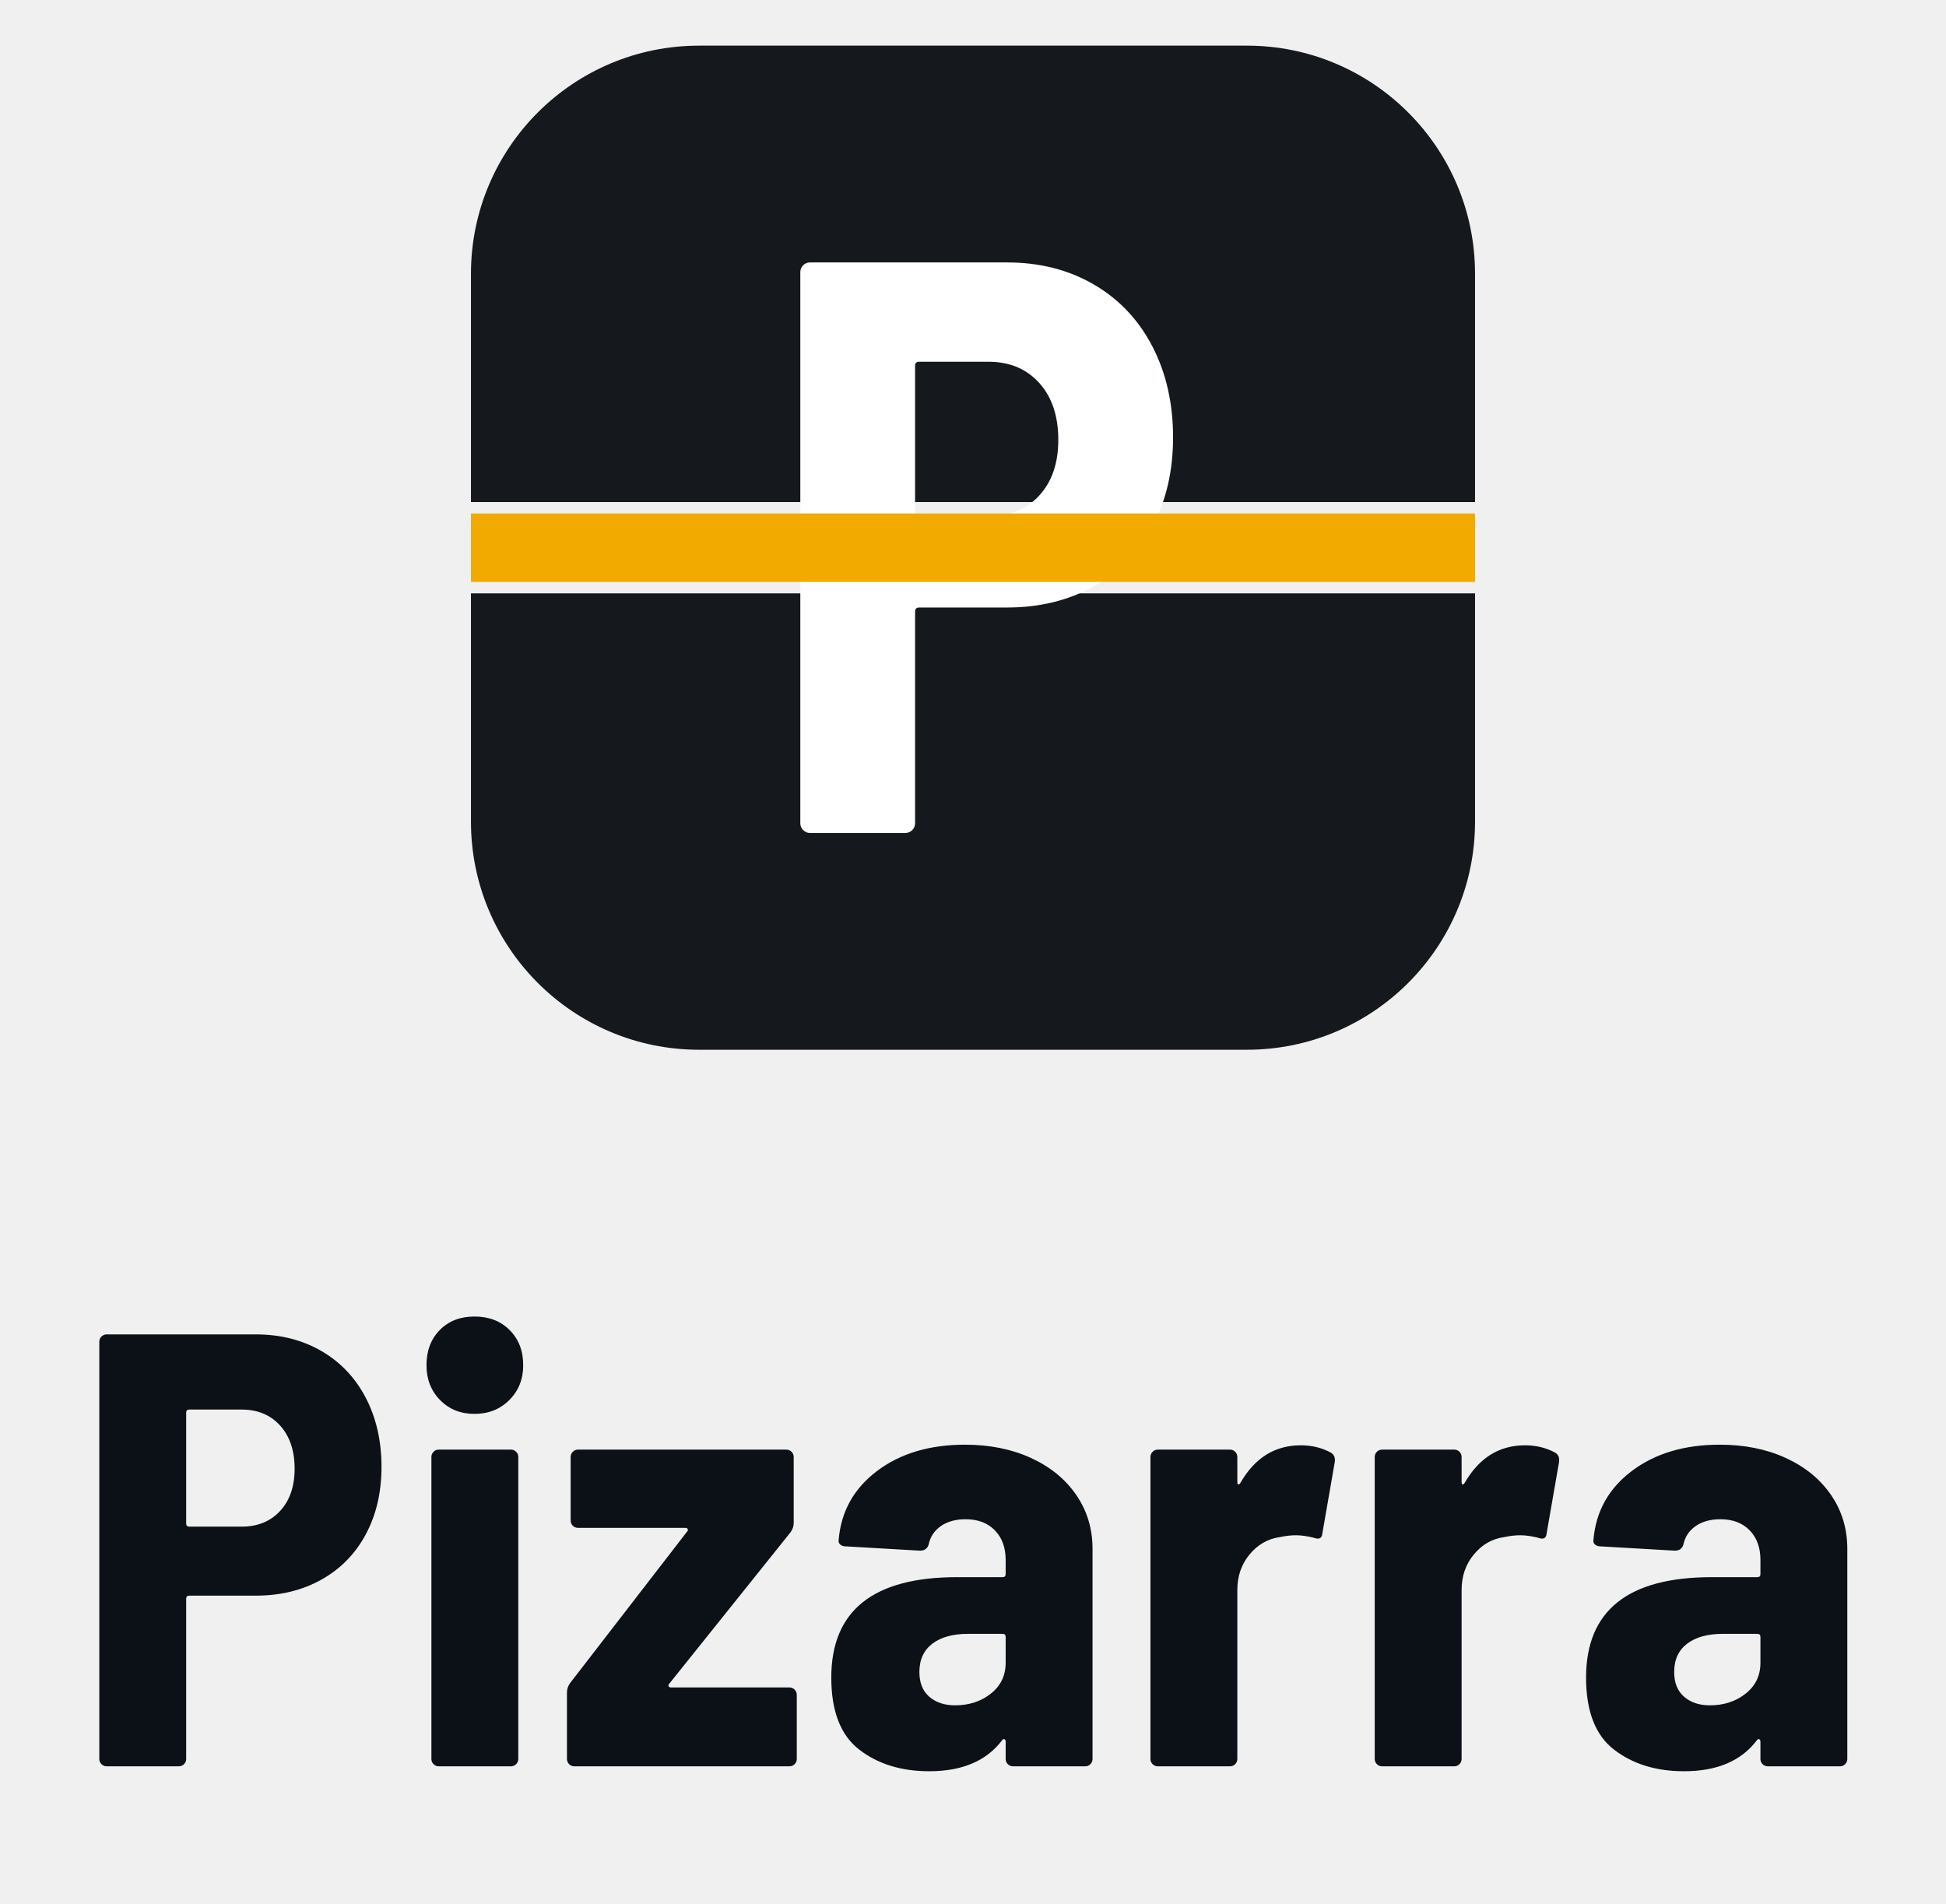
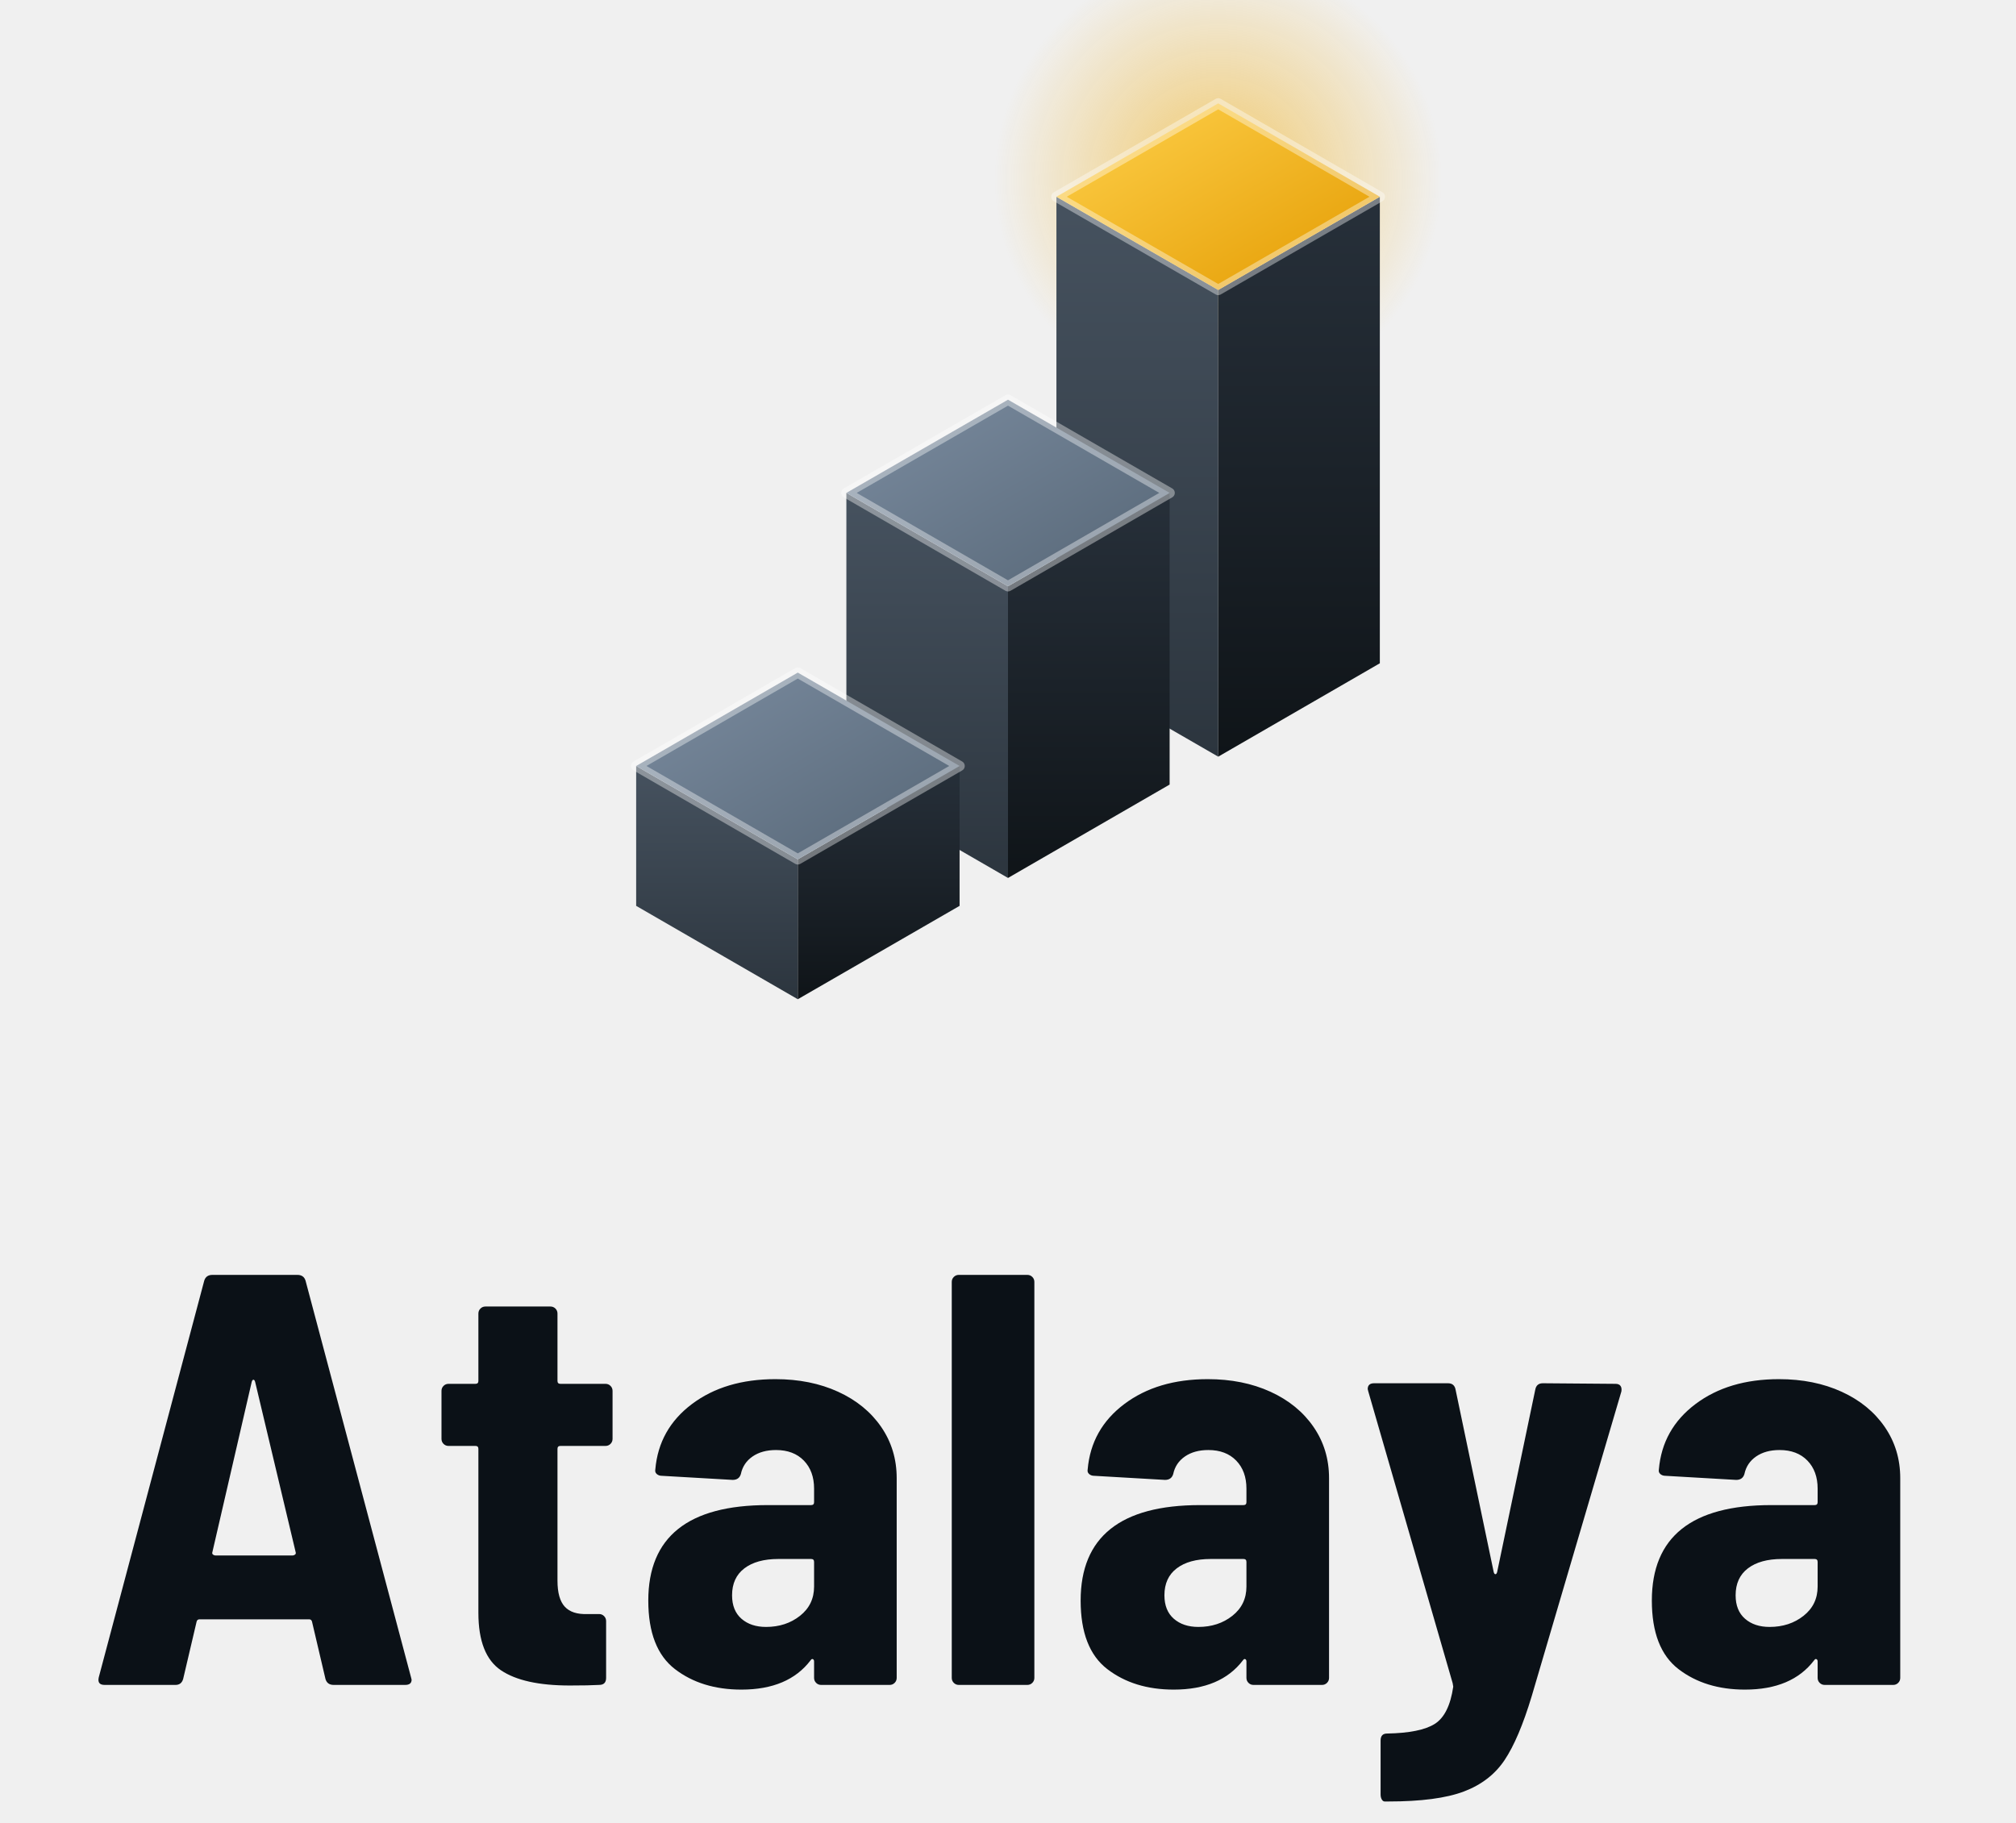
- <svg xmlns="http://www.w3.org/2000/svg" viewBox="0 0 113.7 111.2" role="img" aria-label="Pizarra">
-   <g transform="translate(24.85 0) scale(1.333333)">
-     <path d="M2 22V12A10 10 0 0 1 12 2h24a10 10 0 0 1 10 10v10z" fill="#15191D" />
-     <path d="M2 26v10a10 10 0 0 0 10 10h24a10 10 0 0 0 10-10V26z" fill="#15191D" />
-     <path d="M32.767 19.168Q32.767 21.379 31.857 23.073Q30.948 24.767 29.29 25.694Q27.631 26.621 25.492 26.621H21.64Q21.462 26.621 21.462 26.8V36.072Q21.462 36.25 21.337 36.375Q21.212 36.5 21.034 36.5H16.861Q16.683 36.5 16.558 36.375Q16.433 36.25 16.433 36.072V11.928Q16.433 11.75 16.558 11.625Q16.683 11.5 16.861 11.5H25.492Q27.631 11.5 29.29 12.463Q30.948 13.426 31.857 15.173Q32.767 16.921 32.767 19.168ZM27.738 19.275Q27.738 17.705 26.9 16.778Q26.062 15.851 24.671 15.851H21.64Q21.462 15.851 21.462 16.029V22.449Q21.462 22.627 21.64 22.627H24.671Q26.062 22.627 26.9 21.718Q27.738 20.808 27.738 19.275Z" fill="#FFFFFF" />
-     <rect x="2" y="22.5" width="44" height="3" fill="#F2A900" />
+ <svg xmlns="http://www.w3.org/2000/svg" viewBox="0 0 117.0 105.8" role="img" aria-label="Atalaya">
+   <defs>
+     <linearGradient id="v-top" x1="0" y1="0" x2="1" y2="1">
+       <stop offset="0" style="stop-color:#7B8CA0" />
+       <stop offset="1" style="stop-color:#566676" />
+     </linearGradient>
+     <linearGradient id="v-left" x1="0" y1="0" x2="0" y2="1">
+       <stop offset="0" style="stop-color:#46525F" />
+       <stop offset="1" style="stop-color:#2C353E" />
+     </linearGradient>
+     <linearGradient id="v-right" x1="0" y1="0" x2="0" y2="1">
+       <stop offset="0" style="stop-color:#27303A" />
+       <stop offset="1" style="stop-color:#0F1418" />
+     </linearGradient>
+     <linearGradient id="v-amber" x1="0" y1="0" x2="1" y2="1">
+       <stop offset="0" style="stop-color:#FFD24D" />
+       <stop offset="1" style="stop-color:#E39A00" />
+     </linearGradient>
+     <radialGradient id="v-glow">
+       <stop offset="0" stop-color="#F2A900" stop-opacity=".55" />
+       <stop offset="1" stop-color="#F2A900" stop-opacity="0" />
+     </radialGradient>
+   </defs>
+   <g transform="translate(26.5 0)">
+     <circle cx="44.20" cy="10.42" r="13" fill="url(#v-glow)" />
+     <polygon points="34.81,38.50 44.20,43.92 44.20,16.83 34.81,11.42" fill="url(#v-left)" />
+     <polygon points="44.20,43.92 53.58,38.50 53.58,11.42 44.20,16.83" fill="url(#v-right)" />
+     <polygon points="34.81,11.42 44.20,16.83 53.58,11.42 44.20,6.00" fill="url(#v-amber)" stroke="rgba(255,255,255,.38)" stroke-width=".6" stroke-linejoin="round" />
+     <polygon points="22.62,45.54 32.00,50.96 32.00,34.03 22.62,28.61" fill="url(#v-left)" />
+     <polygon points="32.00,50.96 41.38,45.54 41.38,28.61 32.00,34.03" fill="url(#v-right)" />
+     <polygon points="22.62,28.61 32.00,34.03 41.38,28.61 32.00,23.20" fill="url(#v-top)" stroke="rgba(255,255,255,.38)" stroke-width=".6" stroke-linejoin="round" />
+     <polygon points="10.42,52.58 19.80,58.00 19.80,49.88 10.42,44.46" fill="url(#v-left)" />
+     <polygon points="19.80,58.00 29.19,52.58 29.19,44.46 19.80,49.88" fill="url(#v-right)" />
+     <polygon points="10.42,44.46 19.80,49.88 29.19,44.46 19.80,39.04" fill="url(#v-top)" stroke="rgba(255,255,255,.38)" stroke-width=".6" stroke-linejoin="round" />
  </g>
-   <path d="M22.29 85.704Q22.29 87.936 21.372 89.646Q20.454 91.356 18.78 92.292Q17.106 93.228 14.946 93.228H11.058Q10.878 93.228 10.878 93.408V102.768Q10.878 102.948 10.752 103.074Q10.626 103.2 10.446 103.2H6.234Q6.054 103.2 5.928 103.074Q5.802 102.948 5.802 102.768V78.396Q5.802 78.216 5.928 78.09Q6.054 77.964 6.234 77.964H14.946Q17.106 77.964 18.78 78.936Q20.454 79.908 21.372 81.672Q22.29 83.436 22.29 85.704ZM17.214 85.812Q17.214 84.228 16.368 83.292Q15.522 82.356 14.118 82.356H11.058Q10.878 82.356 10.878 82.536V89.016Q10.878 89.196 11.058 89.196H14.118Q15.522 89.196 16.368 88.278Q17.214 87.36 17.214 85.812ZM24.918 79.764Q24.918 78.504 25.692 77.712Q26.466 76.92 27.726 76.92Q28.986 76.92 29.778 77.712Q30.57 78.504 30.57 79.764Q30.57 80.988 29.76 81.798Q28.95 82.608 27.726 82.608Q26.502 82.608 25.71 81.798Q24.918 80.988 24.918 79.764ZM25.206 102.768V85.128Q25.206 84.948 25.332 84.822Q25.458 84.696 25.638 84.696H29.85Q30.03 84.696 30.156 84.822Q30.282 84.948 30.282 85.128V102.768Q30.282 102.948 30.156 103.074Q30.03 103.2 29.85 103.2H25.638Q25.458 103.2 25.332 103.074Q25.206 102.948 25.206 102.768ZM33.126 102.768V98.88Q33.126 98.592 33.306 98.34L40.146 89.484Q40.218 89.412 40.182 89.34Q40.146 89.268 40.038 89.268H33.774Q33.594 89.268 33.468 89.142Q33.342 89.016 33.342 88.836V85.128Q33.342 84.948 33.468 84.822Q33.594 84.696 33.774 84.696H45.942Q46.122 84.696 46.248 84.822Q46.374 84.948 46.374 85.128V88.98Q46.374 89.268 46.194 89.52L39.102 98.376Q39.03 98.448 39.066 98.52Q39.102 98.592 39.21 98.592H46.122Q46.302 98.592 46.428 98.718Q46.554 98.844 46.554 99.024V102.768Q46.554 102.948 46.428 103.074Q46.302 103.2 46.122 103.2H33.558Q33.378 103.2 33.252 103.074Q33.126 102.948 33.126 102.768ZM63.834 90.492V102.768Q63.834 102.948 63.708 103.074Q63.582 103.2 63.402 103.2H59.19Q59.01 103.2 58.884 103.074Q58.758 102.948 58.758 102.768V101.76Q58.758 101.652 58.686 101.616Q58.614 101.58 58.542 101.688Q57.174 103.488 54.294 103.488Q51.846 103.488 50.208 102.228Q48.57 100.968 48.57 98.016Q48.57 92.148 55.914 92.148H58.578Q58.758 92.148 58.758 91.968V91.14Q58.758 90.06 58.128 89.412Q57.498 88.764 56.418 88.764Q55.554 88.764 54.978 89.16Q54.402 89.556 54.258 90.24Q54.15 90.6 53.754 90.6L49.398 90.348Q49.218 90.348 49.092 90.24Q48.966 90.132 49.002 89.952Q49.218 87.468 51.252 85.938Q53.286 84.408 56.382 84.408Q58.542 84.408 60.234 85.182Q61.926 85.956 62.88 87.342Q63.834 88.728 63.834 90.492ZM58.758 97.152V95.64Q58.758 95.46 58.578 95.46H56.562Q55.23 95.46 54.474 96.036Q53.718 96.612 53.718 97.692Q53.718 98.628 54.294 99.132Q54.87 99.636 55.806 99.636Q57.03 99.636 57.894 98.952Q58.758 98.268 58.758 97.152ZM77.766 84.876Q78.054 85.056 77.982 85.452L77.262 89.592Q77.226 90.024 76.758 89.844Q76.182 89.7 75.714 89.7Q75.282 89.7 74.778 89.808Q73.734 89.952 73.014 90.816Q72.294 91.68 72.294 92.904V102.768Q72.294 102.948 72.168 103.074Q72.042 103.2 71.862 103.2H67.65Q67.47 103.2 67.344 103.074Q67.218 102.948 67.218 102.768V85.128Q67.218 84.948 67.344 84.822Q67.47 84.696 67.65 84.696H71.862Q72.042 84.696 72.168 84.822Q72.294 84.948 72.294 85.128V86.568Q72.294 86.712 72.348 86.73Q72.402 86.748 72.474 86.64Q73.734 84.444 76.002 84.444Q76.974 84.444 77.766 84.876ZM90.87 84.876Q91.158 85.056 91.086 85.452L90.366 89.592Q90.33 90.024 89.862 89.844Q89.286 89.7 88.818 89.7Q88.386 89.7 87.882 89.808Q86.838 89.952 86.118 90.816Q85.398 91.68 85.398 92.904V102.768Q85.398 102.948 85.272 103.074Q85.146 103.2 84.966 103.2H80.754Q80.574 103.2 80.448 103.074Q80.322 102.948 80.322 102.768V85.128Q80.322 84.948 80.448 84.822Q80.574 84.696 80.754 84.696H84.966Q85.146 84.696 85.272 84.822Q85.398 84.948 85.398 85.128V86.568Q85.398 86.712 85.452 86.73Q85.506 86.748 85.578 86.64Q86.838 84.444 89.106 84.444Q90.078 84.444 90.87 84.876ZM107.934 90.492V102.768Q107.934 102.948 107.808 103.074Q107.682 103.2 107.502 103.2H103.29Q103.11 103.2 102.984 103.074Q102.858 102.948 102.858 102.768V101.76Q102.858 101.652 102.786 101.616Q102.714 101.58 102.642 101.688Q101.274 103.488 98.394 103.488Q95.946 103.488 94.308 102.228Q92.67 100.968 92.67 98.016Q92.67 92.148 100.014 92.148H102.678Q102.858 92.148 102.858 91.968V91.14Q102.858 90.06 102.228 89.412Q101.598 88.764 100.518 88.764Q99.654 88.764 99.078 89.16Q98.502 89.556 98.358 90.24Q98.25 90.6 97.854 90.6L93.498 90.348Q93.318 90.348 93.192 90.24Q93.066 90.132 93.102 89.952Q93.318 87.468 95.352 85.938Q97.386 84.408 100.482 84.408Q102.642 84.408 104.334 85.182Q106.026 85.956 106.98 87.342Q107.934 88.728 107.934 90.492ZM102.858 97.152V95.64Q102.858 95.46 102.678 95.46H100.662Q99.33 95.46 98.574 96.036Q97.818 96.612 97.818 97.692Q97.818 98.628 98.394 99.132Q98.97 99.636 99.906 99.636Q101.13 99.636 101.994 98.952Q102.858 98.268 102.858 97.152Z" fill="#0B1117" />
+   <path d="M18.89 97.46 18.108 94.128Q18.074 93.992 17.938 93.992H11.58Q11.444 93.992 11.41 94.128L10.628 97.46Q10.526 97.8 10.186 97.8H6.072Q5.63 97.8 5.732 97.358L11.852 74.34Q11.954 74.0 12.328 74.0H17.258Q17.632 74.0 17.734 74.34L23.854 97.358L23.888 97.494Q23.888 97.8 23.514 97.8H19.366Q18.992 97.8 18.89 97.46ZM12.498 90.286H16.986Q17.054 90.286 17.122 90.235Q17.19 90.184 17.156 90.082L14.81 80.222Q14.776 80.086 14.708 80.086Q14.64 80.086 14.606 80.222L12.328 90.082Q12.294 90.184 12.362 90.235Q12.43 90.286 12.498 90.286ZM35.142 83.928H32.524Q32.354 83.928 32.354 84.098V91.748Q32.354 92.802 32.779 93.261Q33.204 93.72 34.088 93.686H34.768Q34.938 93.686 35.057 93.805Q35.176 93.924 35.176 94.094V97.392Q35.176 97.8 34.768 97.8Q34.19 97.834 33.068 97.834Q30.382 97.834 29.073 96.95Q27.764 96.066 27.764 93.618V84.098Q27.764 83.928 27.594 83.928H26.03Q25.86 83.928 25.741 83.809Q25.622 83.69 25.622 83.52V80.732Q25.622 80.562 25.741 80.443Q25.86 80.324 26.03 80.324H27.594Q27.764 80.324 27.764 80.154V76.244Q27.764 76.074 27.883 75.955Q28.002 75.836 28.172 75.836H31.946Q32.116 75.836 32.235 75.955Q32.354 76.074 32.354 76.244V80.154Q32.354 80.324 32.524 80.324H35.142Q35.312 80.324 35.431 80.443Q35.55 80.562 35.55 80.732V83.52Q35.55 83.69 35.431 83.809Q35.312 83.928 35.142 83.928ZM52.04 85.798V97.392Q52.04 97.562 51.921 97.681Q51.802 97.8 51.632 97.8H47.654Q47.484 97.8 47.365 97.681Q47.246 97.562 47.246 97.392V96.44Q47.246 96.338 47.178 96.304Q47.11 96.27 47.042 96.372Q45.75 98.072 43.03 98.072Q40.718 98.072 39.171 96.882Q37.624 95.692 37.624 92.904Q37.624 87.362 44.56 87.362H47.076Q47.246 87.362 47.246 87.192V86.41Q47.246 85.39 46.651 84.778Q46.056 84.166 45.036 84.166Q44.22 84.166 43.676 84.54Q43.132 84.914 42.996 85.56Q42.894 85.9 42.52 85.9L38.406 85.662Q38.236 85.662 38.117 85.56Q37.998 85.458 38.032 85.288Q38.236 82.942 40.157 81.497Q42.078 80.052 45.002 80.052Q47.042 80.052 48.64 80.783Q50.238 81.514 51.139 82.823Q52.04 84.132 52.04 85.798ZM47.246 92.088V90.66Q47.246 90.49 47.076 90.49H45.172Q43.914 90.49 43.2 91.034Q42.486 91.578 42.486 92.598Q42.486 93.482 43.03 93.958Q43.574 94.434 44.458 94.434Q45.614 94.434 46.43 93.788Q47.246 93.142 47.246 92.088ZM55.236 97.392V74.408Q55.236 74.238 55.355 74.119Q55.474 74.0 55.644 74.0H59.622Q59.792 74.0 59.911 74.119Q60.03 74.238 60.03 74.408V97.392Q60.03 97.562 59.911 97.681Q59.792 97.8 59.622 97.8H55.644Q55.474 97.8 55.355 97.681Q55.236 97.562 55.236 97.392ZM77.132 85.798V97.392Q77.132 97.562 77.013 97.681Q76.894 97.8 76.724 97.8H72.746Q72.576 97.8 72.457 97.681Q72.338 97.562 72.338 97.392V96.44Q72.338 96.338 72.27 96.304Q72.202 96.27 72.134 96.372Q70.842 98.072 68.122 98.072Q65.81 98.072 64.263 96.882Q62.716 95.692 62.716 92.904Q62.716 87.362 69.652 87.362H72.168Q72.338 87.362 72.338 87.192V86.41Q72.338 85.39 71.743 84.778Q71.148 84.166 70.128 84.166Q69.312 84.166 68.768 84.54Q68.224 84.914 68.088 85.56Q67.986 85.9 67.612 85.9L63.498 85.662Q63.328 85.662 63.209 85.56Q63.09 85.458 63.124 85.288Q63.328 82.942 65.249 81.497Q67.17 80.052 70.094 80.052Q72.134 80.052 73.732 80.783Q75.33 81.514 76.231 82.823Q77.132 84.132 77.132 85.798ZM72.338 92.088V90.66Q72.338 90.49 72.168 90.49H70.264Q69.006 90.49 68.292 91.034Q67.578 91.578 67.578 92.598Q67.578 93.482 68.122 93.958Q68.666 94.434 69.55 94.434Q70.706 94.434 71.522 93.788Q72.338 93.142 72.338 92.088ZM80.124 104.158V101.03Q80.124 100.622 80.498 100.622Q82.436 100.588 83.269 100.061Q84.102 99.534 84.34 97.902L84.306 97.698L79.41 80.766L79.376 80.63Q79.376 80.29 79.75 80.29H84.034Q84.408 80.29 84.476 80.664L86.686 91.238Q86.72 91.374 86.788 91.374Q86.856 91.374 86.89 91.238L89.1 80.664Q89.168 80.29 89.542 80.29L93.758 80.324Q93.962 80.324 94.047 80.443Q94.132 80.562 94.098 80.766L88.896 98.446Q88.148 100.928 87.315 102.169Q86.482 103.41 84.952 103.988Q83.422 104.566 80.566 104.566H80.362Q80.26 104.566 80.192 104.447Q80.124 104.328 80.124 104.158ZM110.282 85.798V97.392Q110.282 97.562 110.163 97.681Q110.044 97.8 109.874 97.8H105.896Q105.726 97.8 105.607 97.681Q105.488 97.562 105.488 97.392V96.44Q105.488 96.338 105.42 96.304Q105.352 96.27 105.284 96.372Q103.992 98.072 101.272 98.072Q98.96 98.072 97.413 96.882Q95.866 95.692 95.866 92.904Q95.866 87.362 102.802 87.362H105.318Q105.488 87.362 105.488 87.192V86.41Q105.488 85.39 104.893 84.778Q104.298 84.166 103.278 84.166Q102.462 84.166 101.918 84.54Q101.374 84.914 101.238 85.56Q101.136 85.9 100.762 85.9L96.648 85.662Q96.478 85.662 96.359 85.56Q96.24 85.458 96.274 85.288Q96.478 82.942 98.399 81.497Q100.32 80.052 103.244 80.052Q105.284 80.052 106.882 80.783Q108.48 81.514 109.381 82.823Q110.282 84.132 110.282 85.798ZM105.488 92.088V90.66Q105.488 90.49 105.318 90.49H103.414Q102.156 90.49 101.442 91.034Q100.728 91.578 100.728 92.598Q100.728 93.482 101.272 93.958Q101.816 94.434 102.7 94.434Q103.856 94.434 104.672 93.788Q105.488 93.142 105.488 92.088Z" fill="#0B1117" />
</svg>
